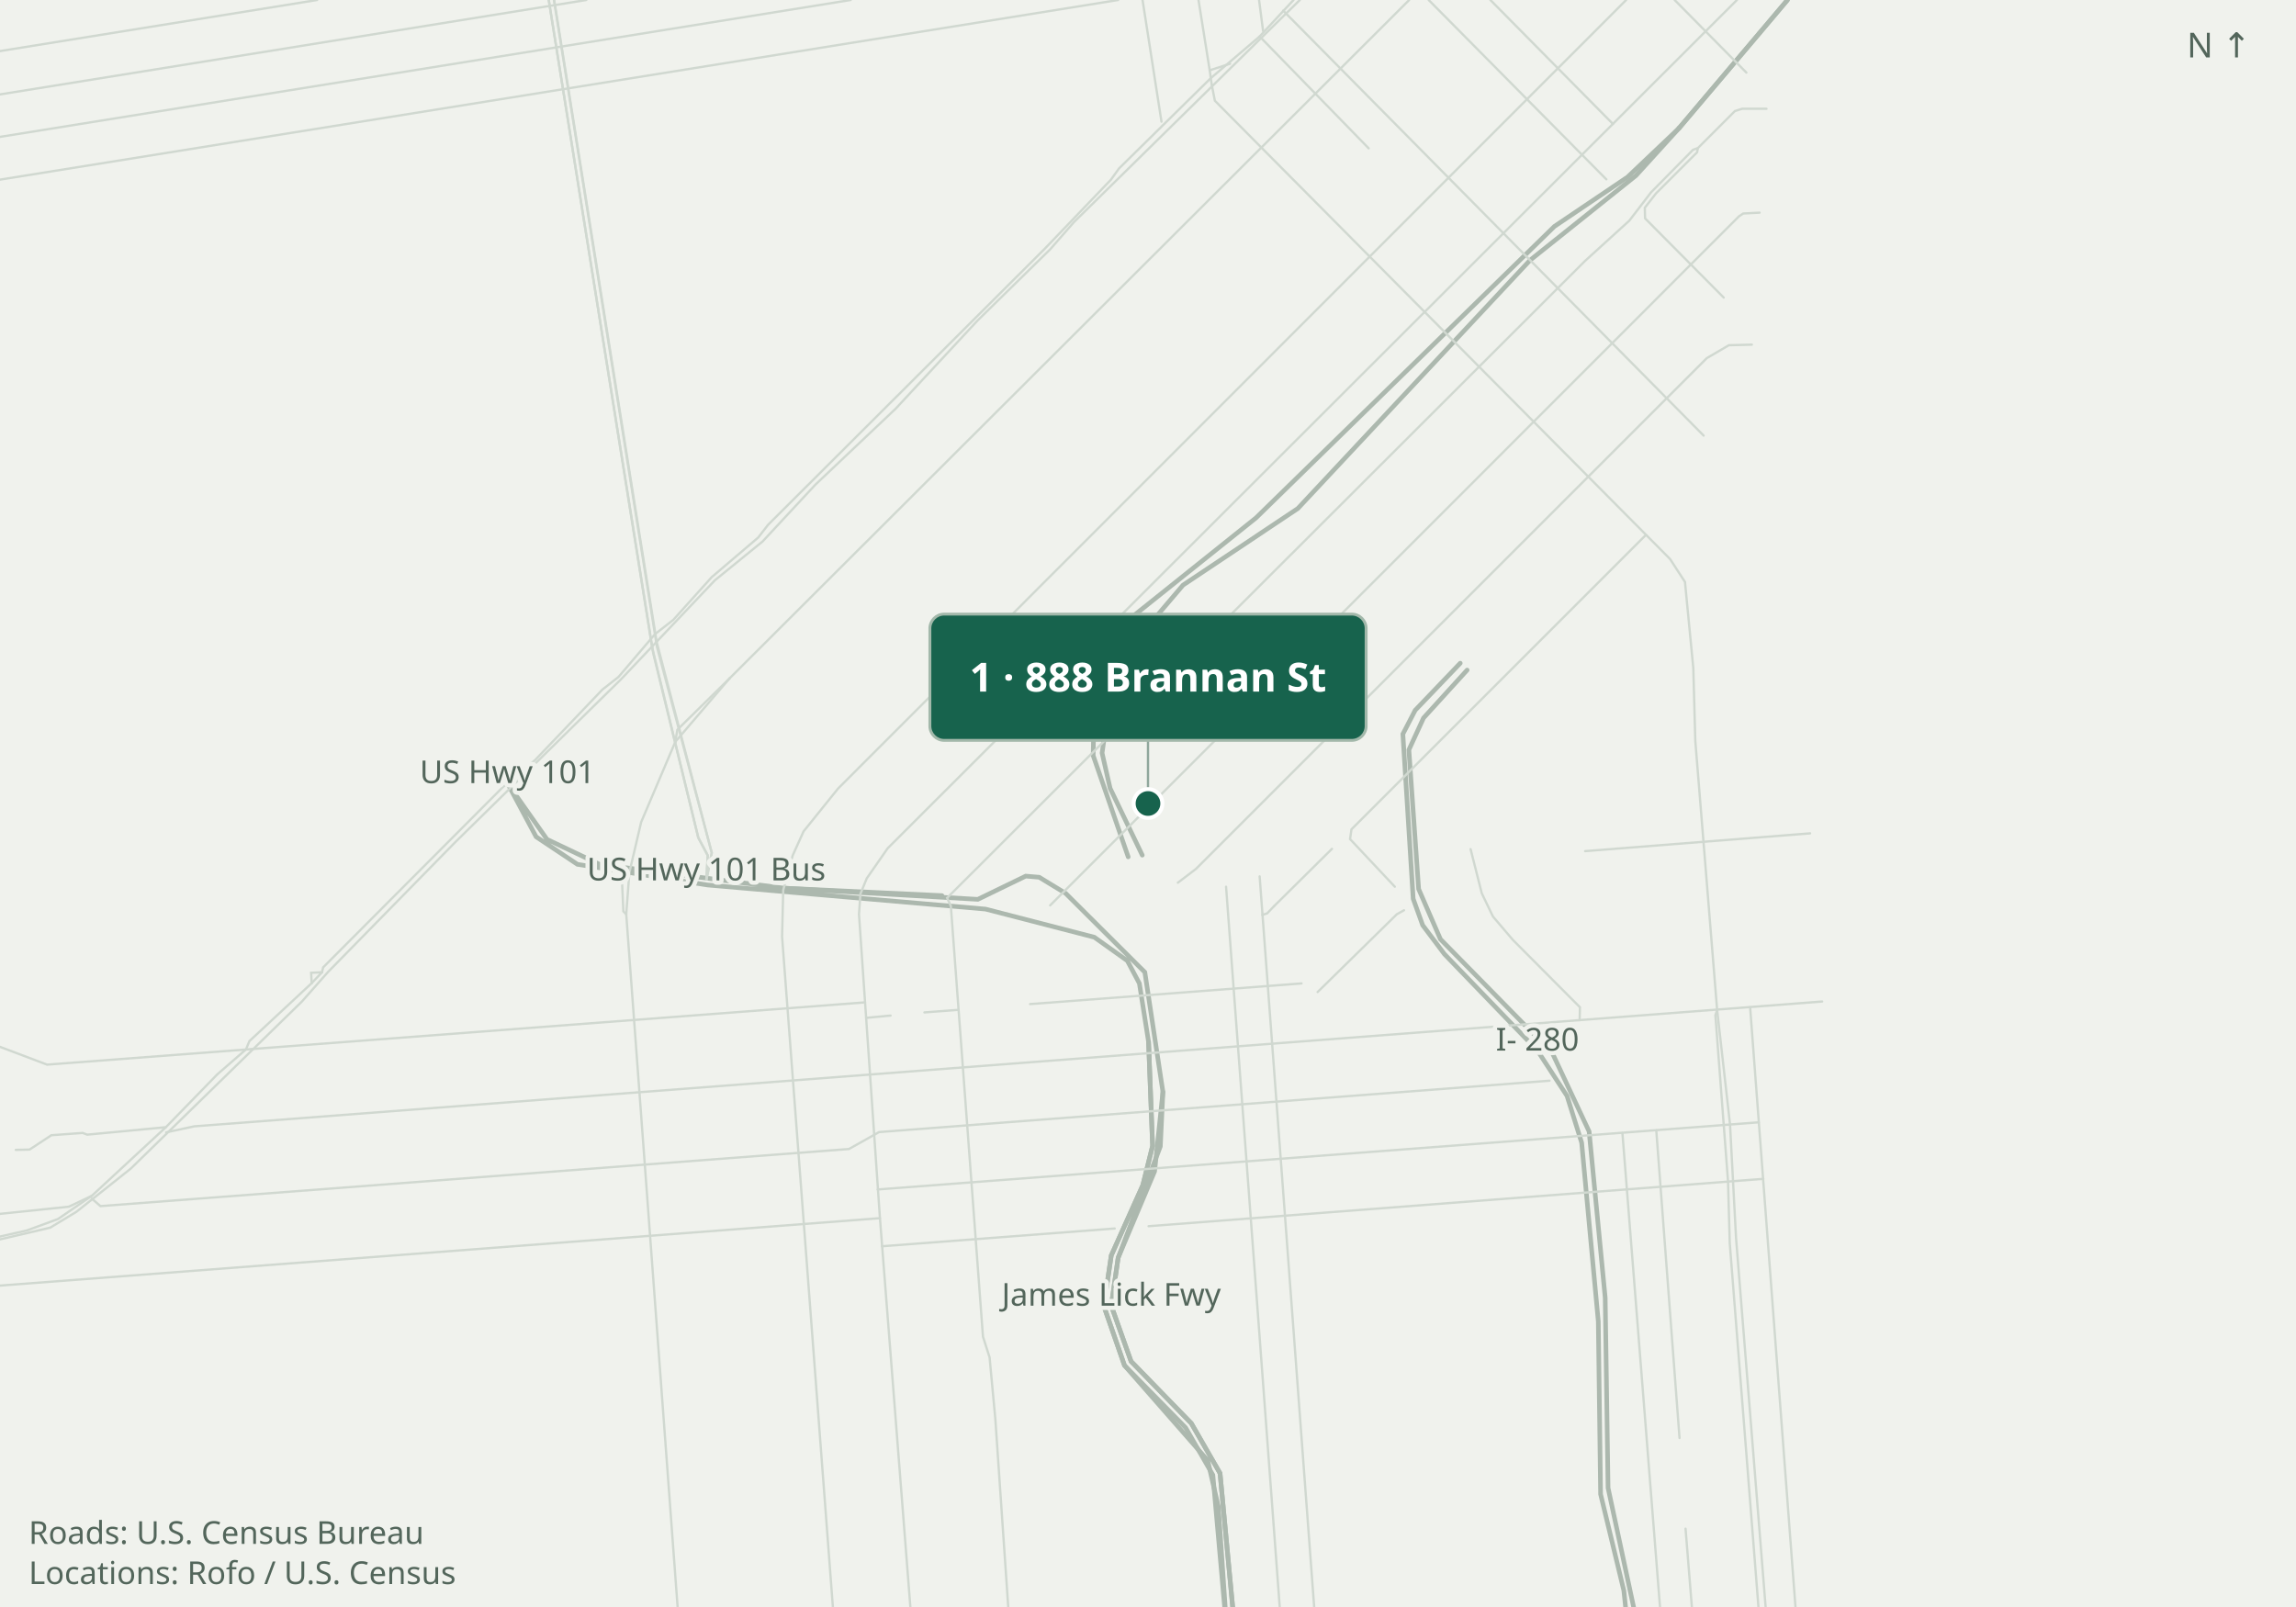
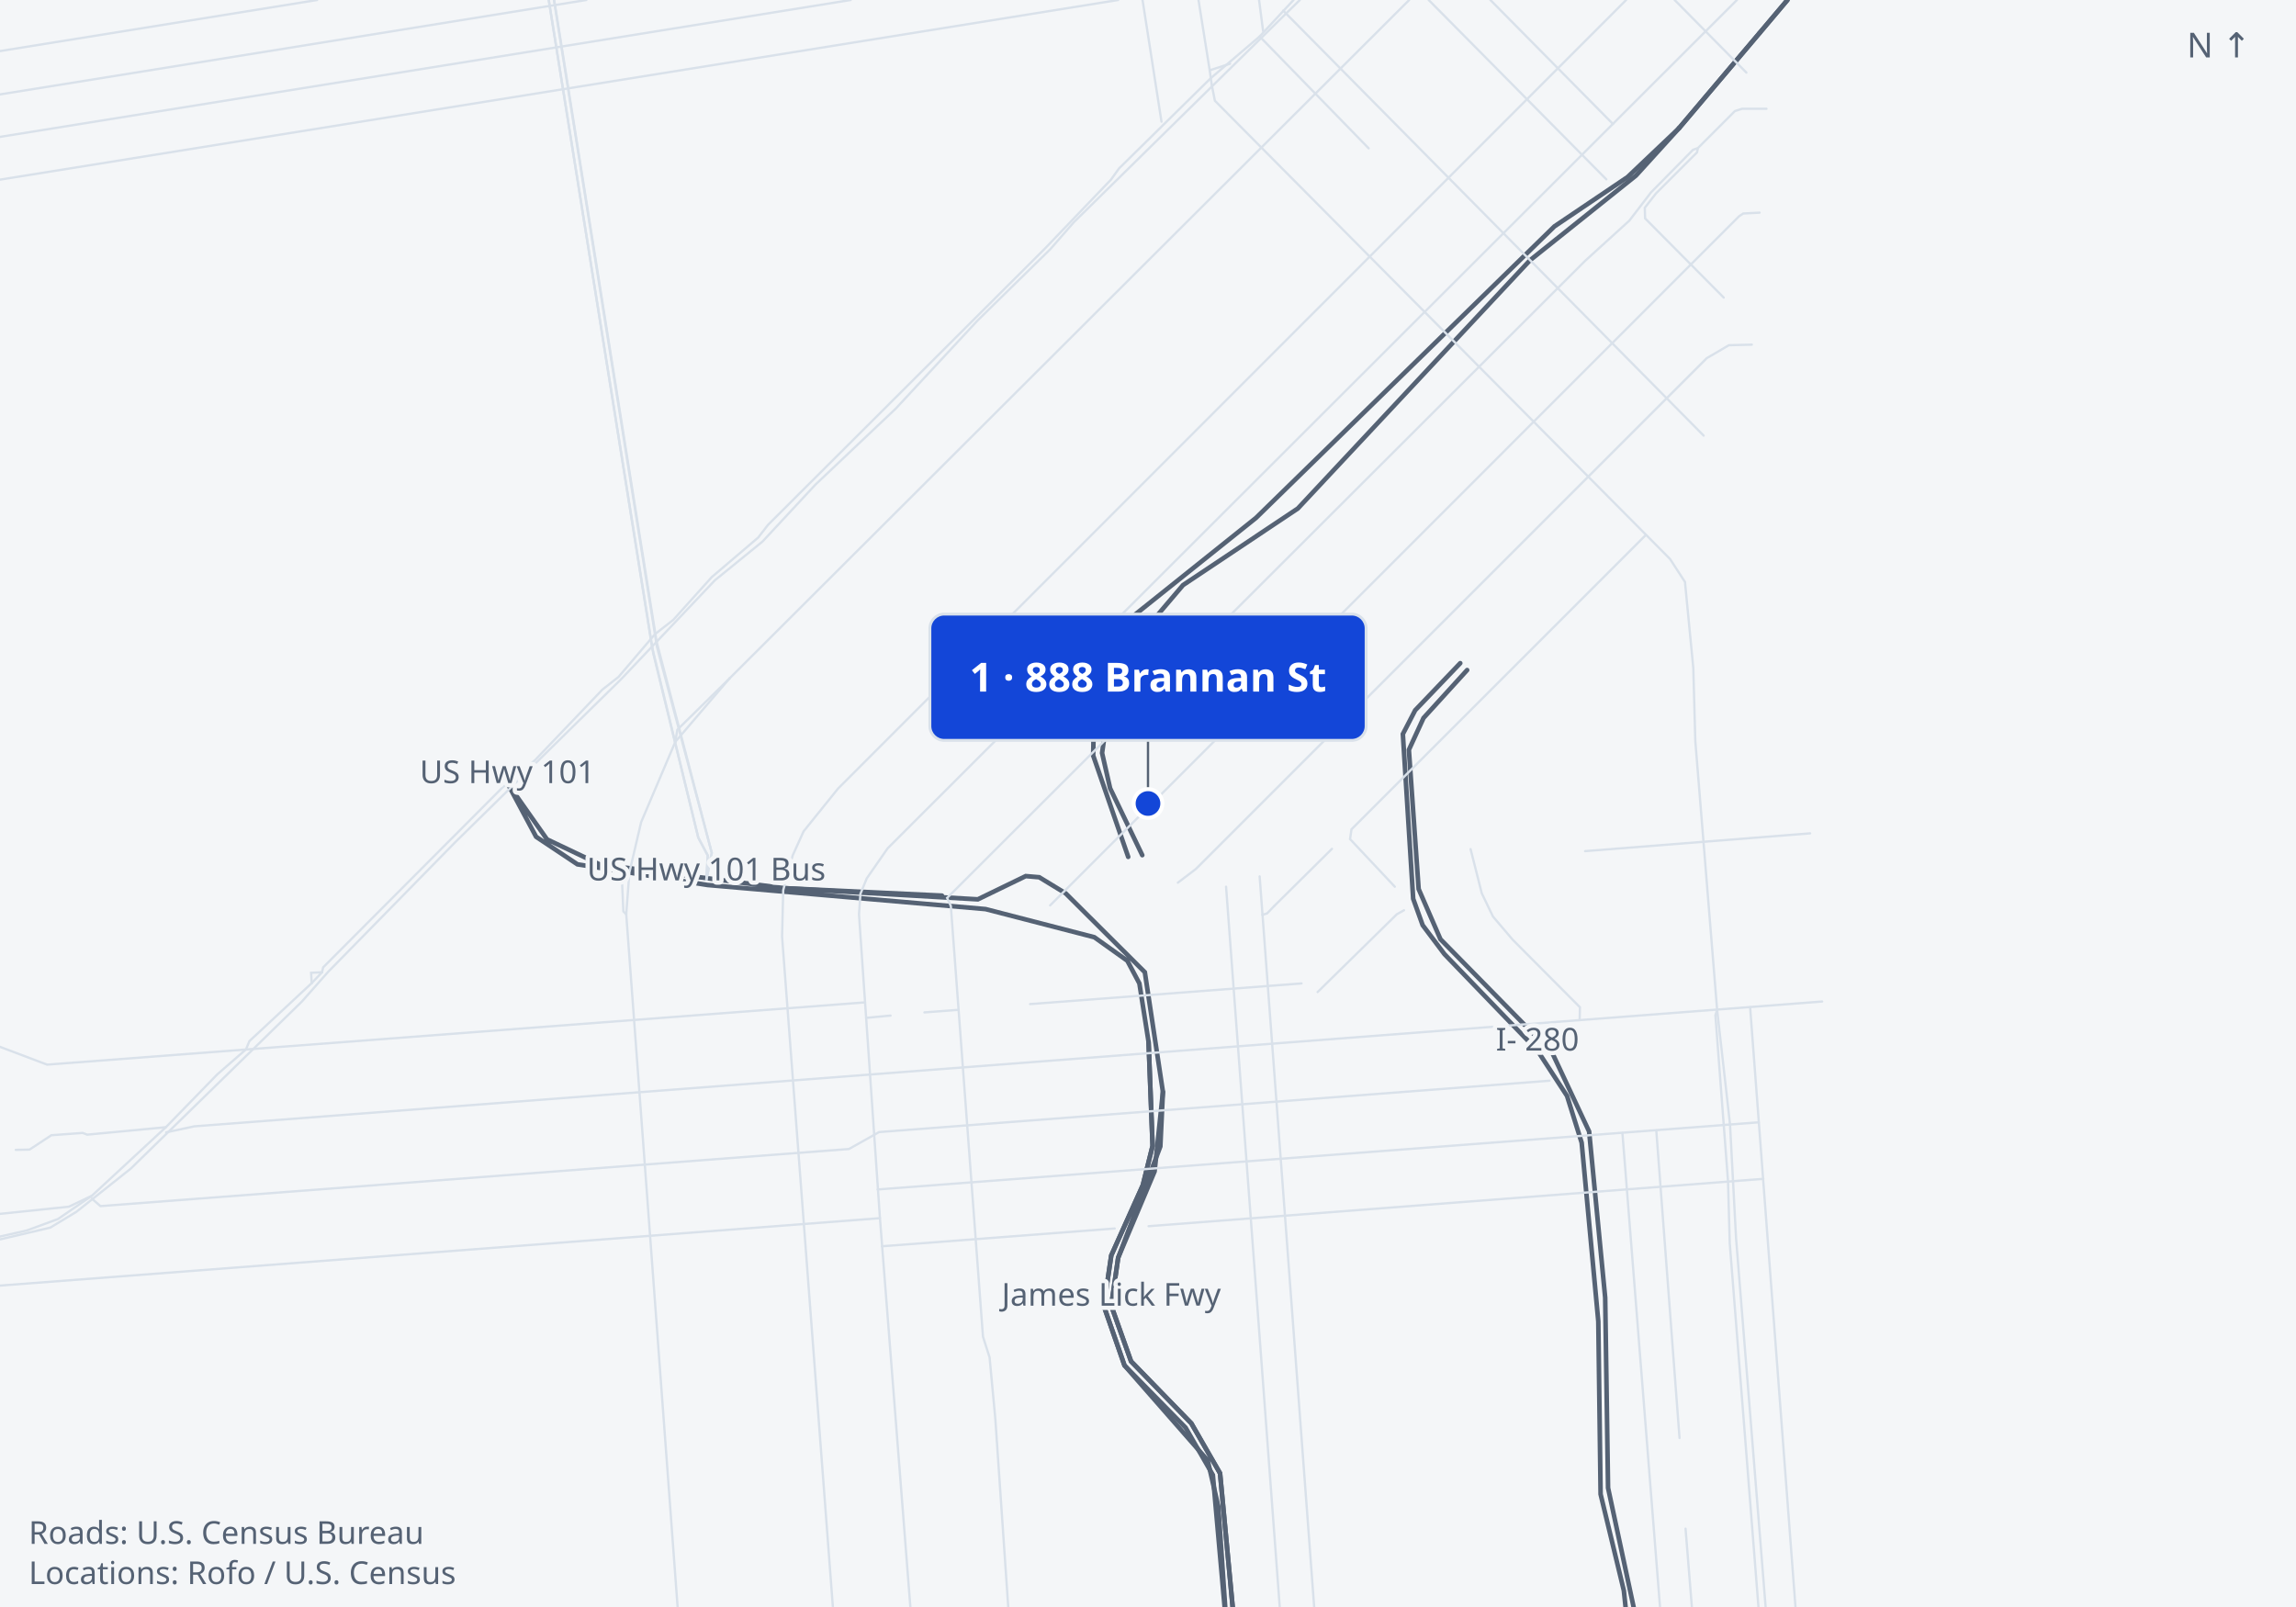
<svg xmlns="http://www.w3.org/2000/svg" viewBox="0 0 800 560" role="group" aria-label="Locate 888 Brannan St">
-   <style>.rm-road{fill:none;stroke:#d0d8d0;stroke-width:.8;stroke-linecap:round}.rm-road--2{stroke:#acb8ae;stroke-width:1.6}.rm-halo{fill:#bed2c2;opacity:.45}.rm-anchor{fill:#17634d;stroke:#fff;stroke-width:1.4}.rm-leader{fill:none;stroke:#8fa69b;stroke-width:.8}.rm-marker{cursor:pointer}.rm-marker rect{fill:#f8f9f5;stroke:#a2b8aa;stroke-width:1}.rm-marker text{font:600 14px system-ui,sans-serif;fill:#285643;pointer-events:none}.rm-marker[aria-pressed=true] rect{fill:#17634d}.rm-marker[aria-pressed=true] text{fill:white}.rm-marker:focus rect{stroke:#102c24;stroke-width:4}.rm-road-label{font:11px system-ui,sans-serif;fill:#53665b;paint-order:stroke;stroke:#f0f2ed;stroke-width:3;stroke-linejoin:round}</style>
-   <rect width="800" height="560" fill="#f0f2ed" />
+   <style>.rm-road{fill:none;stroke:#d9e1ea;stroke-width:.8;stroke-linecap:round}.rm-road--2{stroke:#556274;stroke-width:1.6}.rm-halo{fill:#e9eefb;opacity:.45}.rm-anchor{fill:#1346d8;stroke:#fff;stroke-width:1.4}.rm-leader{fill:none;stroke:#556274;stroke-width:.8}.rm-marker{cursor:pointer}.rm-marker rect{fill:#ffffff;stroke:#d9e1ea;stroke-width:1}.rm-marker text{font:600 14px system-ui,sans-serif;fill:#1f2937;pointer-events:none}.rm-marker[aria-pressed=true] rect{fill:#1346d8}.rm-marker[aria-pressed=true] text{fill:white}.rm-marker:hover rect{stroke:#1346d8;stroke-width:2}.rm-marker:focus rect{stroke:#1346d8;stroke-width:4;paint-order:stroke;outline:2px solid #fff;outline-offset:2px}.rm-road-label{font:11px system-ui,sans-serif;fill:#556274;paint-order:stroke;stroke:#f4f6f8;stroke-width:3;stroke-linejoin:round}</style>
+   <rect width="800" height="560" fill="#f4f6f8" />
  <path d="M622.8,0.0L613.1,11.5" class="rm-road rm-road--2" />
  <path d="M613.1,11.5L585.0,44.7" class="rm-road rm-road--2" />
  <path d="M429.5,560.0L425.1,513.4L415.1,496.0L394.1,474.4L387.2,455.0L389.6,438.3L402.3,408.2L405.2,380.5" class="rm-road rm-road--2" />
  <path d="M426.7,560.0L422.6,514.0L413.1,497.5L391.8,475.8L384.6,455.1L387.2,437.5L398.2,413.0L401.6,399.3L400.2,363.1" class="rm-road rm-road--2" />
  <path d="M398.0,298.0L386.8,274.7L384.0,262.4L387.3,239.4L395.0,224.1L412.2,203.9L452.2,177.2L533.1,90.7L570.0,61.2L585.0,44.7" class="rm-road rm-road--2" />
  <path d="M393.1,298.6L380.9,263.3L381.3,241.9L390.1,221.0L395.7,214.0L437.6,180.5L541.6,78.9L567.1,61.7L585.0,44.7" class="rm-road rm-road--2" />
  <path d="M328.2,312.1L273.2,309.5" class="rm-road rm-road--2" />
  <path d="M426.9,560.0L424.5,525.0L420.8,508.9L391.8,475.8L384.6,455.1L387.2,437.5L398.2,413.0L401.6,399.3L400.2,363.1L397.0,342.7L392.8,334.8L381.3,326.6L343.4,316.8L246.5,308.4L201.2,301.2L186.8,291.6L176.8,272.9L190.6,292.5L208.9,301.2L273.2,309.5L340.7,313.4L357.4,305.3L362.1,305.7L371.3,311.3L398.9,338.8L405.2,380.5L404.3,399.5L389.6,438.3L387.2,455.0L394.1,474.4L415.1,496.0L425.1,513.4L429.5,560.0" class="rm-road rm-road--2" />
  <path d="M622.8,0.0L585.0,44.7" class="rm-road rm-road--2" />
  <path d="M508.8,231.1L493.1,247.5L488.8,255.8L492.4,313.2L495.7,322.4L503.3,332.5L535.7,366.1L546.0,381.9L551.1,398.2L556.9,460.5L557.7,520.7L565.8,554.3L566.4,560.0" class="rm-road rm-road--2" />
  <path d="M569.2,560.0L560.3,518.5L559.3,452.2L553.7,394.3L540.9,367.0L501.9,327.3L494.3,309.8L490.9,261.3L496.0,250.2L511.2,233.5" class="rm-road rm-road--2" />
  <path d="M228.8,223.7L248.0,297.2L246.1,306.8L246.6,298.1L243.3,291.9L227.2,225.5" class="rm-road rm-road--6" />
  <path d="M228.8,223.7L193.1,0.0" class="rm-road rm-road--6" />
  <path d="M227.2,225.5L191.2,0.0" class="rm-road rm-road--6" />
  <path d="M191.2,0.0L227.6,227.6L243.3,291.9L246.6,298.1L246.1,306.8L248.0,297.2L228.9,225.4L193.0,0.0" class="rm-road rm-road--6" />
  <path d="M573.5,186.4L470.9,289.0L470.4,292.4L486.0,309.0" class="rm-road rm-road--8" />
  <path d="M612.8,391.1L305.8,414.5" class="rm-road rm-road--8" />
  <path d="M204.3,0.0L0.0,32.9" class="rm-road rm-road--8" />
  <path d="M615.5,37.9L607.0,37.9L604.5,38.7L591.6,51.6L589.9,52.2L575.3,67.0L567.7,76.9L552.3,90.9L330.0,312.9L331.3,315.7L342.5,465.8L344.8,473.0L346.8,494.4L351.3,560.0" class="rm-road rm-road--8" />
  <path d="M566.6,0.0L292.0,274.8L280.0,289.7L276.2,298.1L272.9,310.2L272.5,326.4L290.2,560.0" class="rm-road rm-road--8" />
  <path d="M598.3,351.9L602.8,391.9L604.9,431.5L615.2,560.0" class="rm-road rm-road--8" />
  <path d="M428.6,22.2L421.5,24.5" class="rm-road rm-road--8" />
-   <path d="M389.6,-0.0L0.0,62.6" class="rm-road rm-road--8" />
+   <path d="M389.6,0.0L0.0,62.6" class="rm-road rm-road--8" />
  <path d="M108.6,342.6L86.9,362.8L85.7,365.7L75.7,374.4L57.8,392.8L32.0,416.7L20.2,424.8L9.3,428.8L0.0,430.9" class="rm-road rm-road--8" />
  <path d="M512.4,295.9L516.3,311.3L520.2,319.4L527.1,327.5L550.5,351.0L550.4,355.5" class="rm-road rm-road--8" />
  <path d="M422.2,29.5L421.5,24.5" class="rm-road rm-road--8" />
  <path d="M218.2,318.6L219.3,304.0L223.4,286.5L235.3,258.5" class="rm-road rm-road--8" />
  <path d="M439.9,318.8L457.9,560.0" class="rm-road rm-road--8" />
  <path d="M591.6,51.6L591.3,53.1L577.0,67.4L573.1,72.4L573.2,76.1L600.6,103.7" class="rm-road rm-road--8" />
  <path d="M404.7,42.4L398.1,0.0" class="rm-road rm-road--8" />
  <path d="M577.1,393.9L585.2,501.1" class="rm-road rm-road--8" />
  <path d="M32.0,416.7L24.0,420.5L0.0,423.0" class="rm-road rm-road--8" />
  <path d="M296.4,0.0L0.0,47.7" class="rm-road rm-road--8" />
  <path d="M57.8,392.8L30.4,395.4L28.8,394.8L17.9,395.6L10.3,400.6L5.5,400.7" class="rm-road rm-road--8" />
  <path d="M443.9,315.8L441.5,318.3L439.9,318.8" class="rm-road rm-road--8" />
  <path d="M254.2,236.4L235.3,258.5" class="rm-road rm-road--8" />
  <path d="M306.6,424.5L0.0,448.0" class="rm-road rm-road--8" />
  <path d="M112.2,338.8L108.4,339.0L108.6,342.6" class="rm-road rm-road--8" />
  <path d="M587.3,532.7L589.5,560.0" class="rm-road rm-road--8" />
  <path d="M427.2,309.0L445.9,560.0" class="rm-road rm-road--8" />
  <path d="M422.2,29.5L423.3,35.1L581.9,194.8L587.1,202.8L590.0,232.8L590.7,258.2L598.3,351.9" class="rm-road rm-road--8" />
  <path d="M440.1,10.8L438.7,0.0" class="rm-road rm-road--8" />
  <path d="M613.1,74.1L607.4,74.4L605.9,75.4L365.9,315.5" class="rm-road rm-road--8" />
  <path d="M565.3,394.8L578.4,560.0" class="rm-road rm-road--8" />
  <path d="M464.1,295.8L443.9,315.8" class="rm-road rm-road--8" />
  <path d="M630.7,290.4L552.3,296.6" class="rm-road rm-road--8" />
  <path d="M614.4,410.8L400.2,427.3" class="rm-road rm-road--8" />
  <path d="M301.4,349.3L16.4,371.0L0.0,364.8" class="rm-road rm-road--8" />
  <path d="M218.2,318.6L236.1,560.0" class="rm-road rm-road--8" />
  <path d="M216.5,301.9L217.2,317.6L218.2,318.6" class="rm-road rm-road--8" />
  <path d="M439.9,318.8L438.9,305.4" class="rm-road rm-road--8" />
  <path d="M491.0,0.0L254.2,236.4" class="rm-road rm-road--8" />
  <path d="M598.3,351.9L597.7,353.8L602.1,411.7L602.7,433.2L612.7,560.0" class="rm-road rm-road--8" />
-   <path d="M497.8,-0.0L559.7,62.5" class="rm-road rm-road--8" />
+   <path d="M497.8,0.0L559.7,62.5" class="rm-road rm-road--8" />
  <path d="M254.2,236.4L236.0,254.3L235.3,258.5" class="rm-road rm-road--8" />
  <path d="M334.0,351.9L322.1,352.8" class="rm-road rm-road--8" />
  <path d="M453.5,342.7L358.9,349.9" class="rm-road rm-road--8" />
  <path d="M609.8,351.0L625.6,560.0" class="rm-road rm-road--8" />
  <path d="M310.3,353.9L301.8,354.7" class="rm-road rm-road--8" />
  <path d="M421.5,24.5L417.6,0.0" class="rm-road rm-road--8" />
  <path d="M539.9,376.6L306.3,394.5L295.8,400.4L35.0,420.3L32.0,417.7" class="rm-road rm-road--8" />
  <path d="M610.4,120.1L602.4,120.3L594.7,124.8L416.7,302.8L410.4,307.6" class="rm-road rm-road--8" />
  <path d="M583.5,0.0L608.5,25.3" class="rm-road rm-road--8" />
  <path d="M438.9,12.7L476.9,51.7" class="rm-road rm-road--8" />
  <path d="M110.5,0.0L0.0,17.8" class="rm-road rm-road--8" />
  <path d="M634.9,349.0L67.7,392.5L57.9,394.6" class="rm-road rm-road--8" />
  <path d="M112.2,338.8L112.6,337.1L175.3,274.2L186.4,264.9L209.9,240.3L215.5,235.9L228.2,221.0L234.6,216.0L248.0,201.1L264.2,187.3L267.6,182.9L364.1,86.6L387.1,62.6L389.9,58.7L421.8,27.3L438.9,12.7L450.7,0.0" class="rm-road rm-road--8" />
  <path d="M452.9,0.0L374.2,77.4L365.9,86.9L340.6,111.7L312.1,142.4L284.1,168.9L265.7,188.7L249.1,202.2L216.4,236.7L158.6,293.5L114.3,338.7L105.2,349.0L45.6,407.2L26.6,422.3L17.5,427.8L0.0,431.9" class="rm-road rm-road--8" />
  <path d="M605.2,0.0L309.3,295.6L302.0,306.1L299.8,311.5L299.3,318.6L306.6,424.5L317.2,560.0" class="rm-road rm-road--8" />
  <path d="M112.2,338.8L108.6,342.6" class="rm-road rm-road--8" />
  <path d="M447.1,3.7L593.6,151.8" class="rm-road rm-road--8" />
  <path d="M388.4,428.1L307.3,434.3" class="rm-road rm-road--8" />
  <path d="M519.3,0.0L562.0,43.2" class="rm-road rm-road--8" />
  <path d="M489.2,317.2L486.7,318.6L459.1,345.7" class="rm-road rm-road--8" />
  <text x="387.2" y="455.0" text-anchor="middle" class="rm-road-label">James Lick Fwy</text>
  <text x="176.8" y="272.9" text-anchor="middle" class="rm-road-label">US Hwy 101</text>
  <text x="535.7" y="366.1" text-anchor="middle" class="rm-road-label">I- 280</text>
  <text x="246.1" y="306.8" text-anchor="middle" class="rm-road-label">US Hwy 101 Bus</text>
  <g data-map-group="0">
    <path d="M400.0,280.0L400.0,236.0" class="rm-leader" />
    <circle cx="400.0" cy="280.0" r="5" class="rm-anchor" />
    <g class="rm-marker" data-rofo-choice="0" role="button" tabindex="0" aria-pressed="true" aria-label="Select 1: 888 Brannan St">
      <rect x="324.0" y="214.0" width="152.0" height="44" rx="5" />
      <text x="400.0" y="241.0" text-anchor="middle">1 · 888 Brannan St</text>
    </g>
  </g>
-   <text x="762" y="20" font-family="system-ui,sans-serif" font-size="12" fill="#53665b">N ↑</text>
-   <text x="10" y="538" font-family="system-ui,sans-serif" font-size="11" fill="#53665b">Roads: U.S. Census Bureau</text>
-   <text x="10" y="552" font-family="system-ui,sans-serif" font-size="11" fill="#53665b">Locations: Rofo / U.S. Census</text>
+   <text x="762" y="20" font-family="system-ui,sans-serif" font-size="12" fill="#556274">N ↑</text>
+   <text x="10" y="538" font-family="system-ui,sans-serif" font-size="11" fill="#556274">Roads: U.S. Census Bureau</text>
+   <text x="10" y="552" font-family="system-ui,sans-serif" font-size="11" fill="#556274">Locations: Rofo / U.S. Census</text>
</svg>
